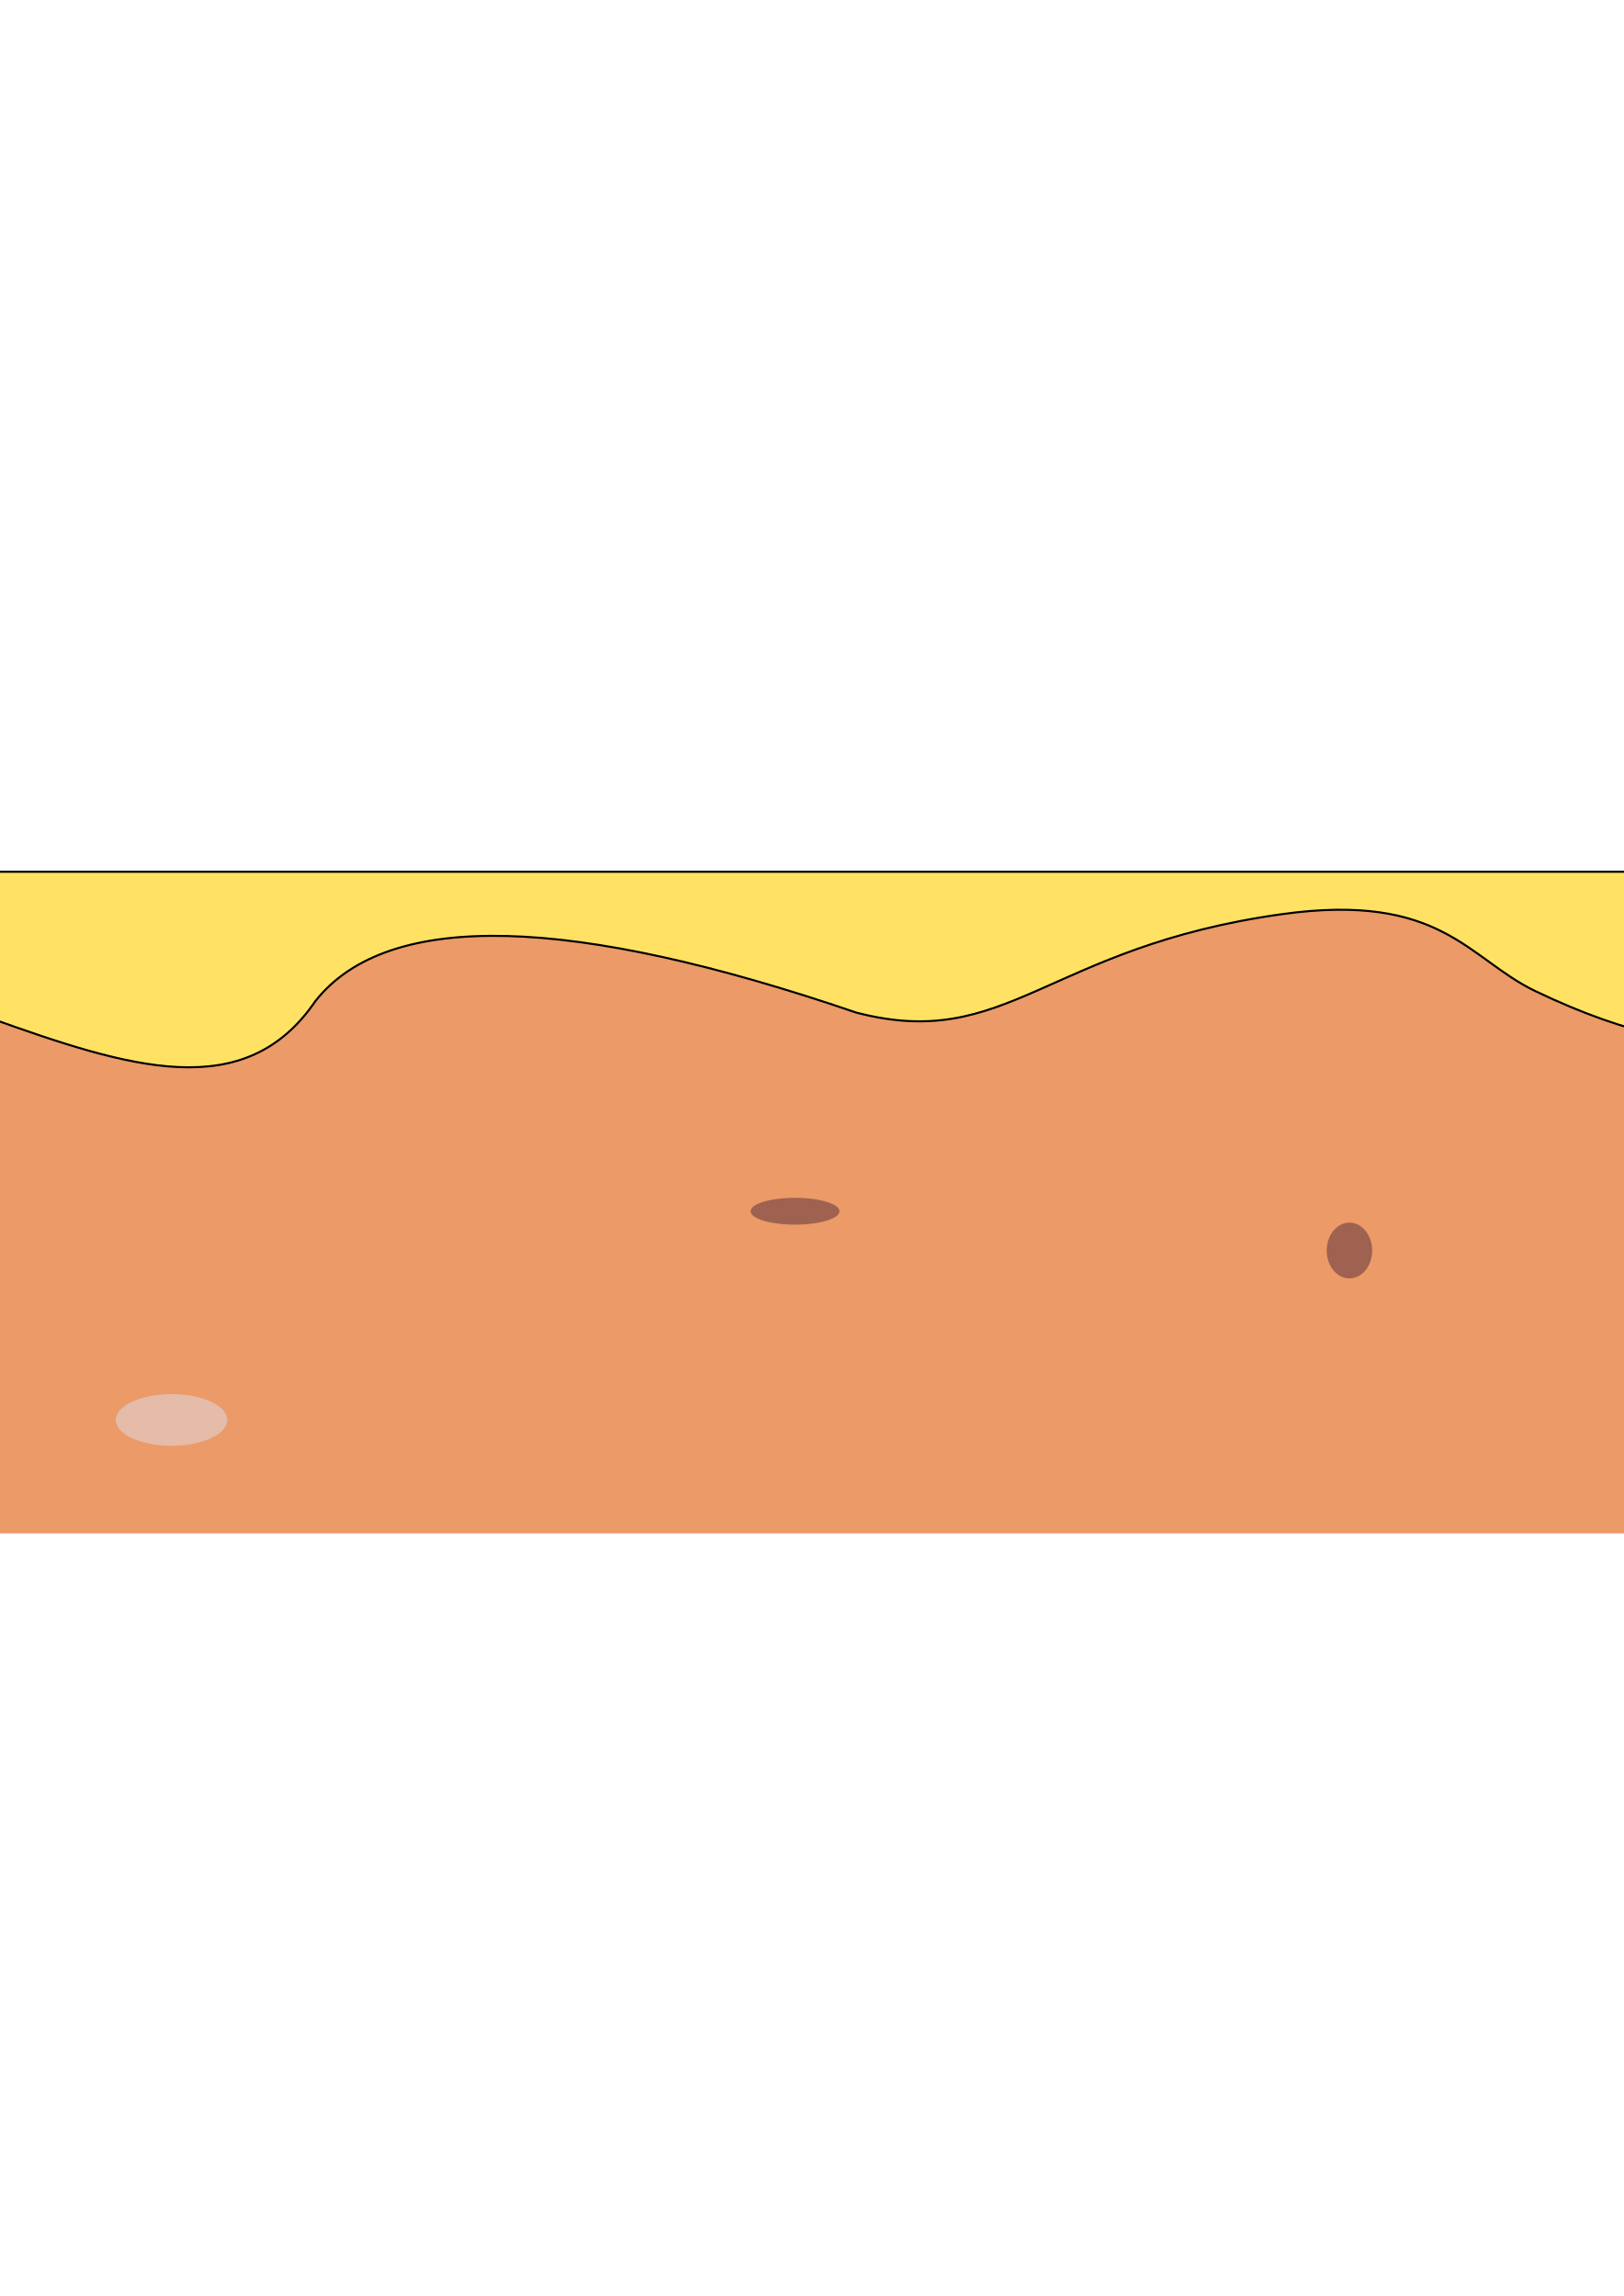
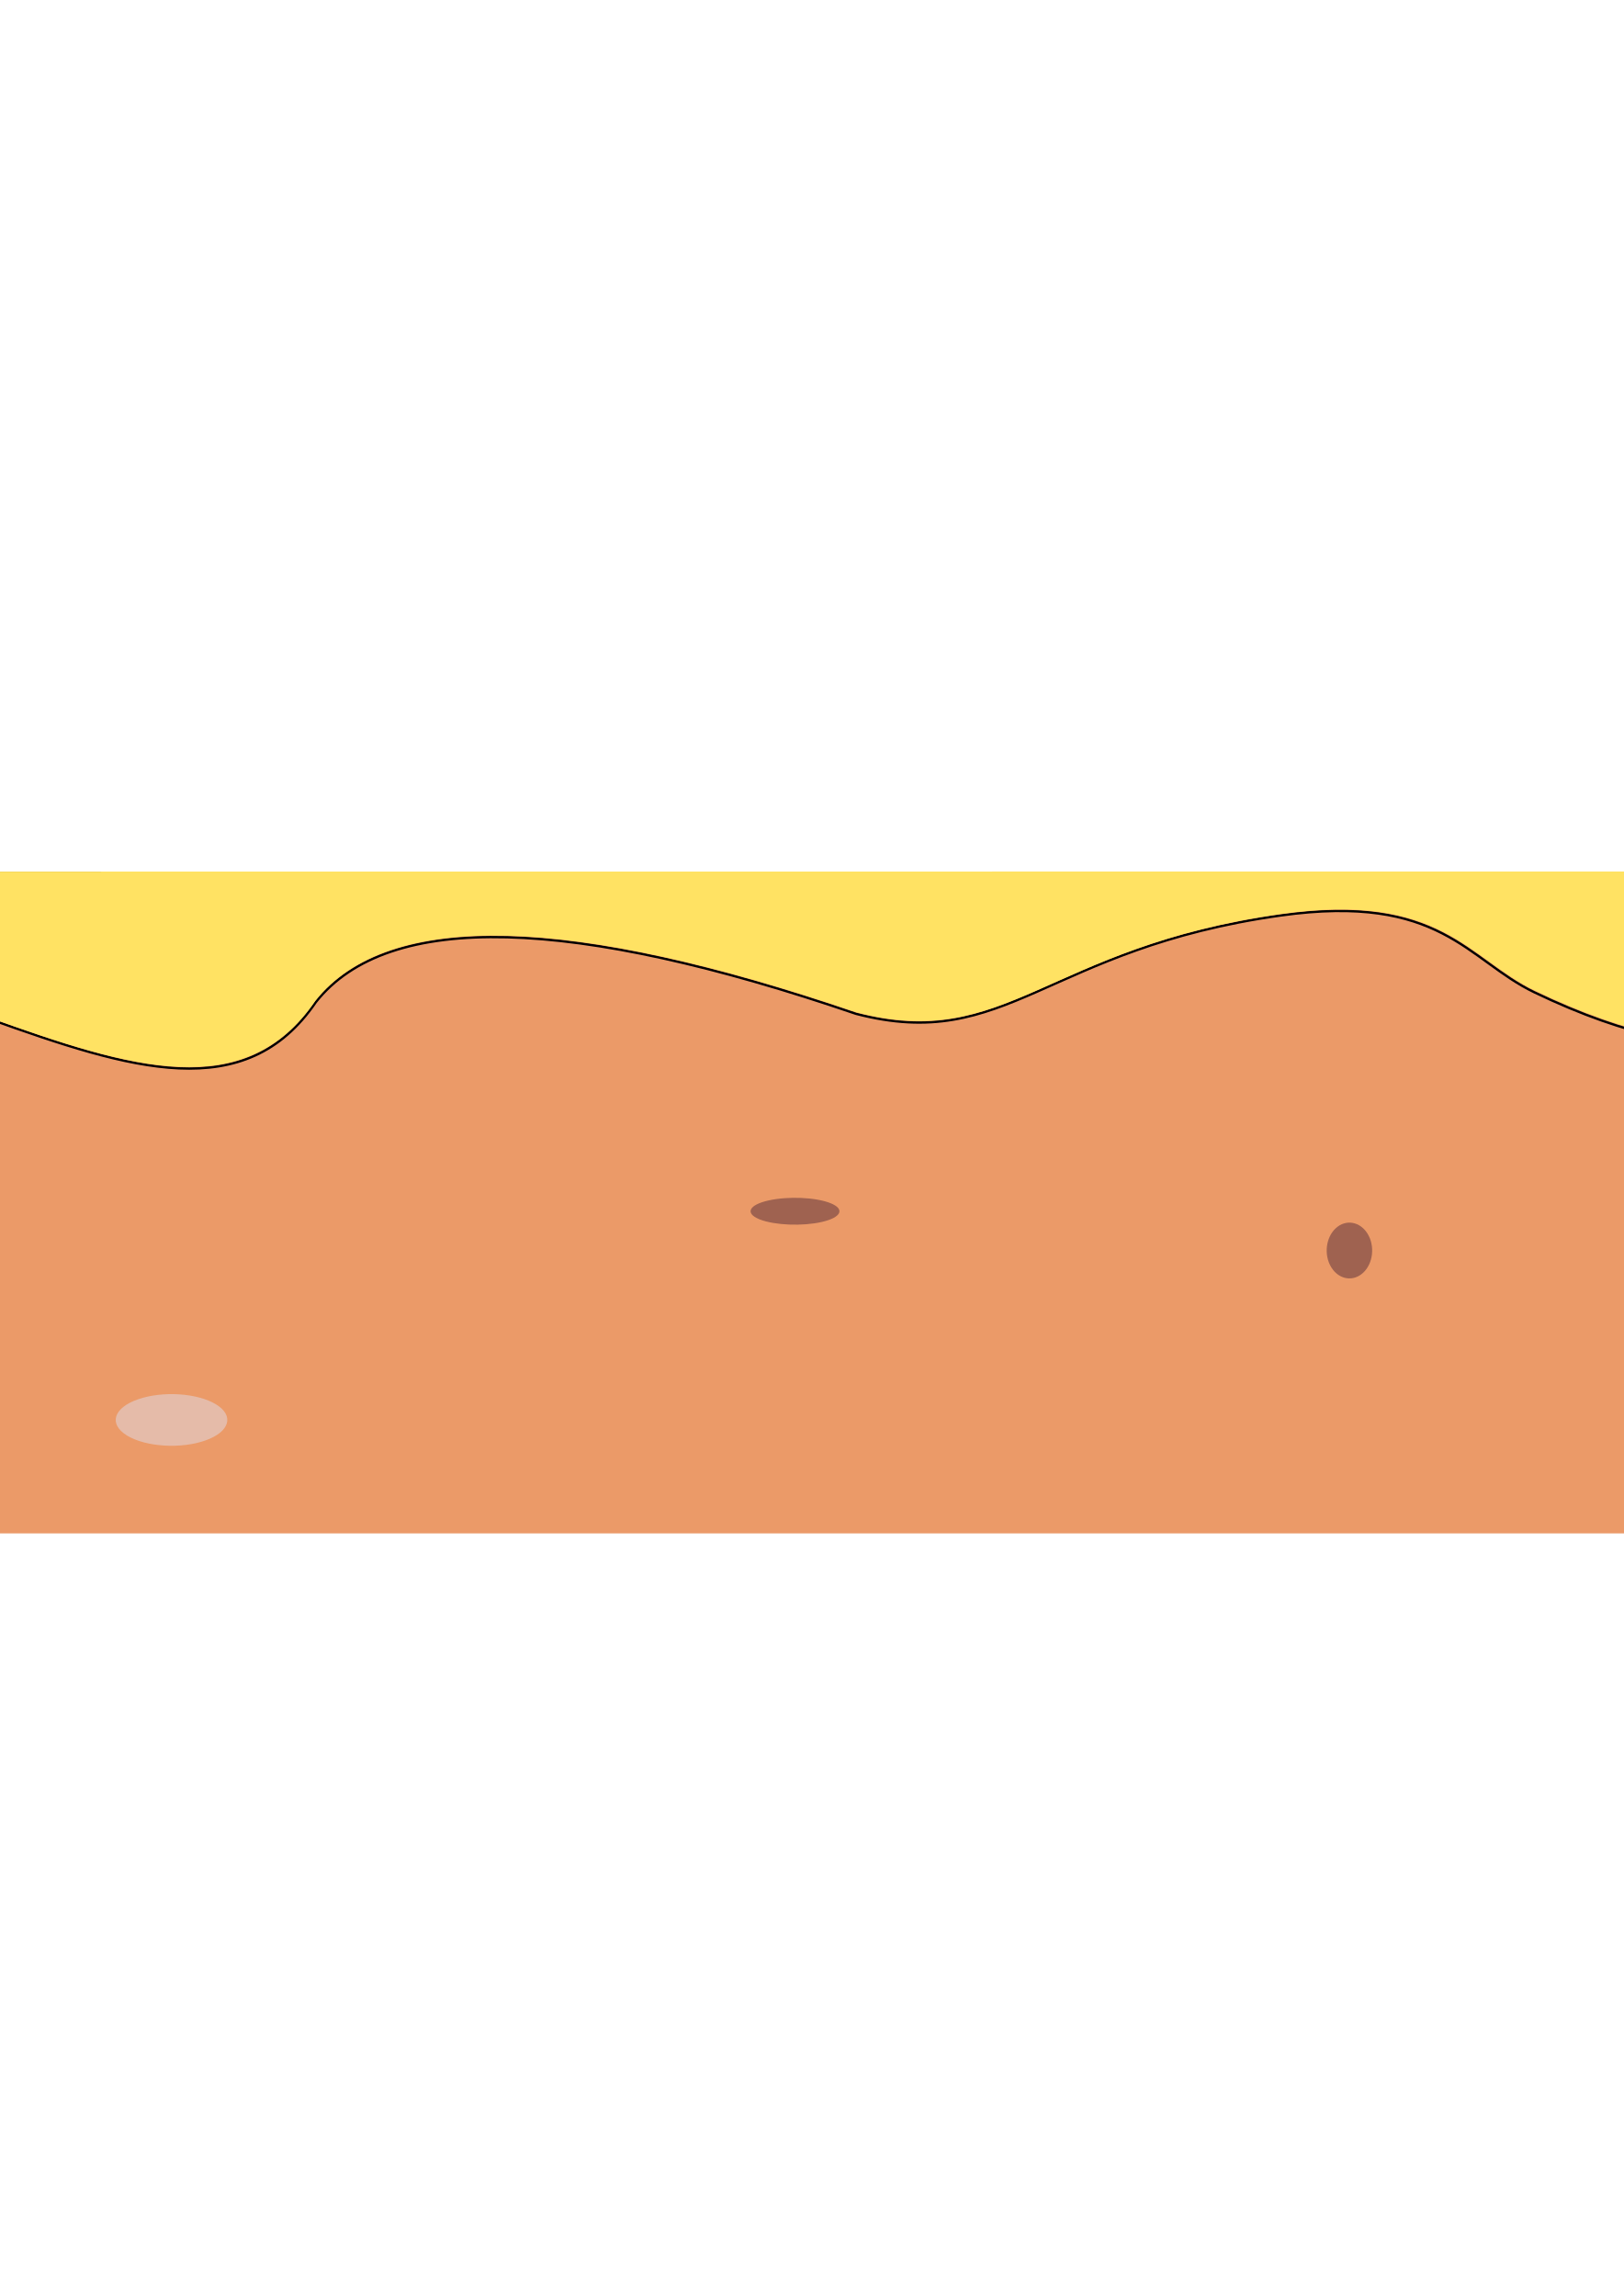
<svg xmlns="http://www.w3.org/2000/svg" width="210mm" height="297mm" viewBox="0 0 210 297" version="1.1" id="svg1091">
  <defs id="defs1085" />
  <g id="layer1">
    <rect style="opacity:1;fill:#eb9a68;fill-opacity:1;stroke:none;stroke-width:0.1;stroke-linejoin:round;stroke-miterlimit:4;stroke-dasharray:none;stroke-opacity:1" id="rect8053" width="330.886" height="85.585" x="-84.613" y="112.767" ry="0" />
-     <path style="fill:#ffe263;fill-opacity:1;stroke:#000000;stroke-width:0.265;stroke-linecap:butt;stroke-linejoin:miter;stroke-opacity:1;stroke-miterlimit:4;stroke-dasharray:none" d="m -84.724,133.698 20.91,-10.834 c 45.051,-12.255 86.378,33.432 104.624,6.607 9.418,-11.875 33.297,-11.011 69.935,1.513 19.572,5.096 24.503,-8.451 54.996,-12.724 20.662,-2.896 24.145,5.772 32.801,9.931 24.999,12.013 35.555,4.89 47.614,5.239 -0.002,-5.109 0.118,-20.664 0.118,-20.664 l -330.886,0 c 0,0 -0.064,15.39 -0.111,20.931 z" id="path850" />
+     <path style="fill:#ffe263;fill-opacity:0;stroke:#000000;stroke-width:0.3;stroke-linecap:butt;stroke-linejoin:miter;stroke-miterlimit:4;stroke-dasharray:none;stroke-opacity:1" d="m -63.679,123.05 c 45.008,-12.255 86.296,33.408 104.525,6.582 9.409,-11.875 33.265,-11.011 69.868,1.513 19.553,5.096 24.48,-8.451 54.944,-12.724 20.642,-2.896 24.122,5.772 32.77,9.931 24.975,12.013 35.643,4.889 47.69,5.238 -0.003,-5.109 0,-20.661 0,-20.661 l -330.575,0.023 c 0,0 0.014,15.003 0.021,20.533 8.154,-5.289 15.115,-8.941 20.758,-10.436 z" id="path850-1" />
+     <path style="fill:#ffe263;fill-opacity:1;stroke:#000000;stroke-width:0;stroke-linecap:butt;stroke-linejoin:miter;stroke-miterlimit:4;stroke-dasharray:none;stroke-opacity:1" d="m -63.818,122.85 c 45.051,-12.255 86.379,33.408 104.625,6.582 9.418,-11.875 33.297,-11.011 69.935,1.513 19.572,5.096 24.503,-8.451 54.996,-12.724 20.662,-2.896 24.145,5.772 32.801,9.931 24.999,12.013 35.677,4.889 47.736,5.238 -0.002,-5.109 -6.1e-4,-20.661 -6.1e-4,-20.661 l -330.891,0.023 c 0,0 0.014,15.003 0.021,20.533 8.161,-5.289 15.13,-8.941 20.777,-10.436 z" id="path850" />
    <path style="fill:#734343;fill-rule:evenodd;stroke-width:0.265;fill-opacity:0.635" id="path852" d="m -40.112,159.179 a 5.345,3.074 0 0 1 1.098,-4.289 5.345,3.074 0 0 1 7.465,0.608 5.345,3.074 0 0 1 -1.018,4.295 5.345,3.074 0 0 1 -7.476,-0.563" />
    <path style="fill:#e1cece;fill-opacity:0.635;fill-rule:evenodd;stroke-width:0.321" id="path852-1" d="m 16.381,185.664 a 7.216,3.341 0 0 1 1.482,-4.662 7.216,3.341 0 0 1 10.077,0.661 7.216,3.341 0 0 1 -1.375,4.669 7.216,3.341 0 0 1 -10.092,-0.612" />
    <path style="fill:#734343;fill-opacity:0.635;fill-rule:evenodd;stroke-width:0.206" id="path852-7" d="m 98.201,157.713 a 5.746,1.737 0 0 1 1.18,-2.424 5.746,1.737 0 0 1 8.025,0.344 5.746,1.737 0 0 1 -1.095,2.428 5.746,1.737 0 0 1 -8.036,-0.318" />
    <path style="fill:#e1cece;fill-opacity:0.635;fill-rule:evenodd;stroke-width:0.294" id="path852-1-0" d="m 224.675,177.307 a 5.613,3.608 0 0 1 1.153,-5.035 5.613,3.608 0 0 1 7.838,0.714 5.613,3.608 0 0 1 -1.069,5.042 5.613,3.608 0 0 1 -7.849,-0.661" />
    <path style="fill:#734343;fill-opacity:0.635;fill-rule:evenodd;stroke-width:0.213" id="path852-10" d="m 172.163,163.907 a 2.94,3.608 0 0 1 0.604,-5.035 2.94,3.608 0 0 1 4.106,0.714 2.94,3.608 0 0 1 -0.56,5.042 2.94,3.608 0 0 1 -4.112,-0.661" />
  </g>
</svg>
